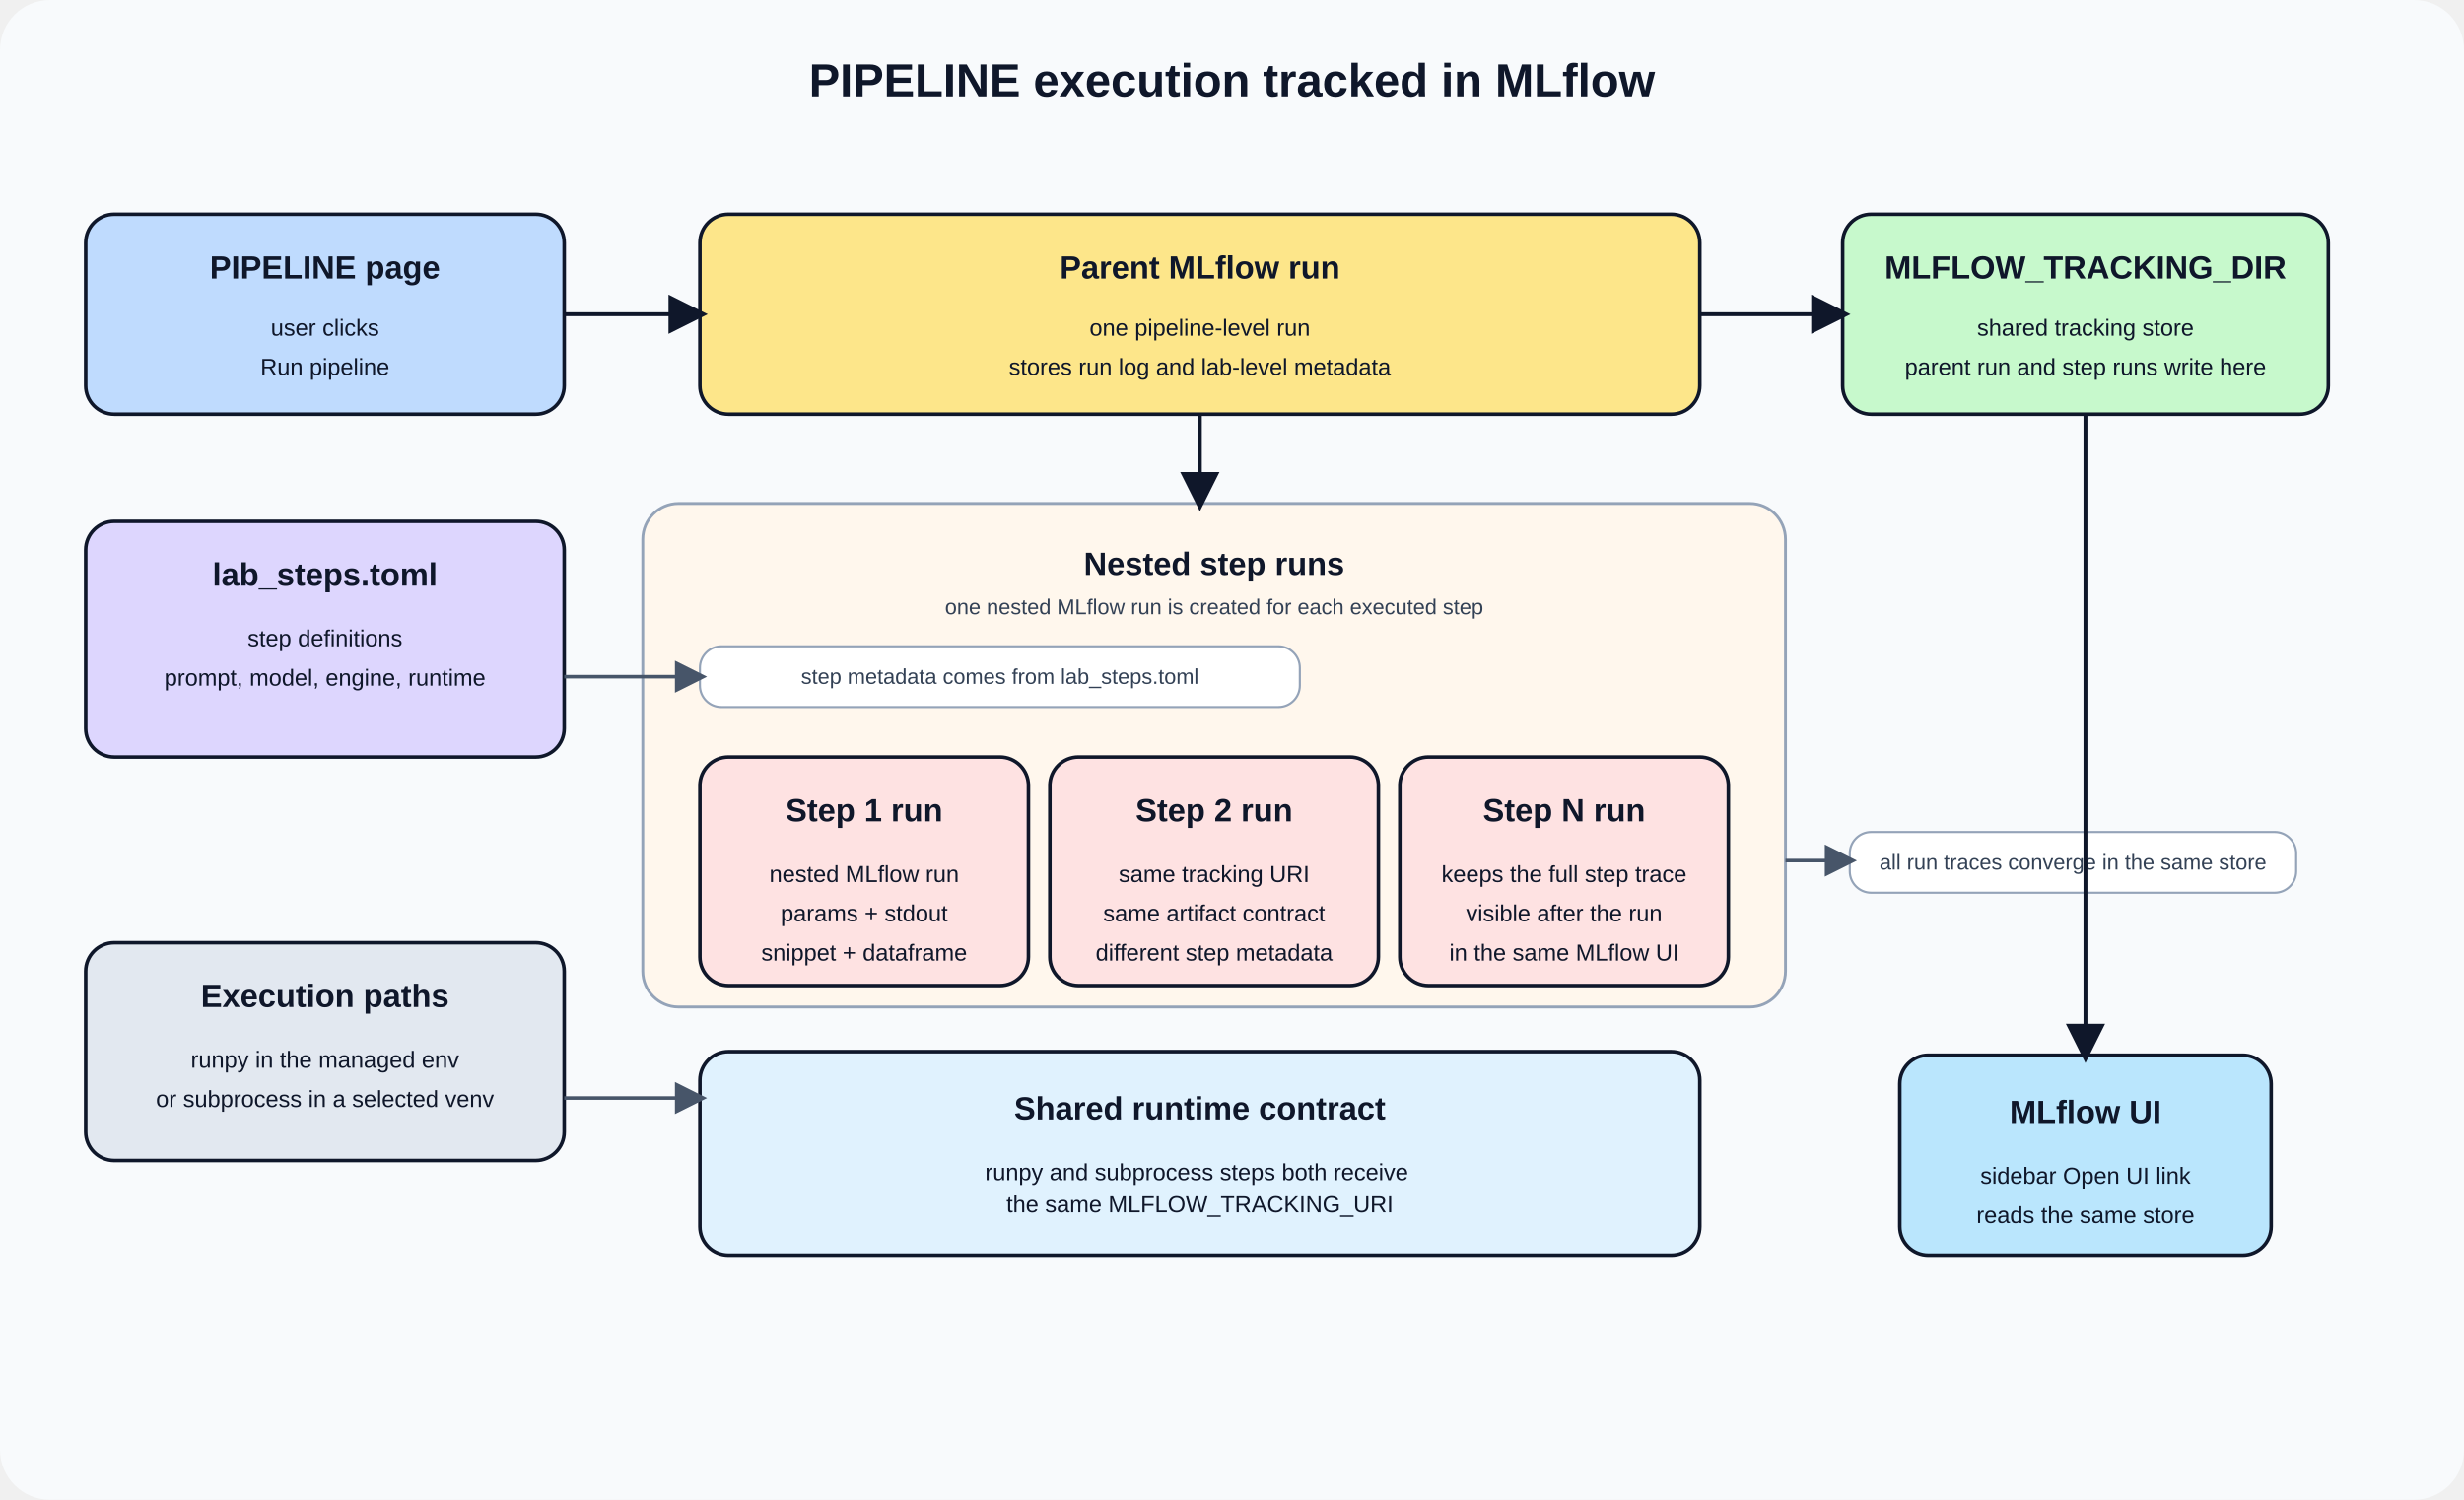
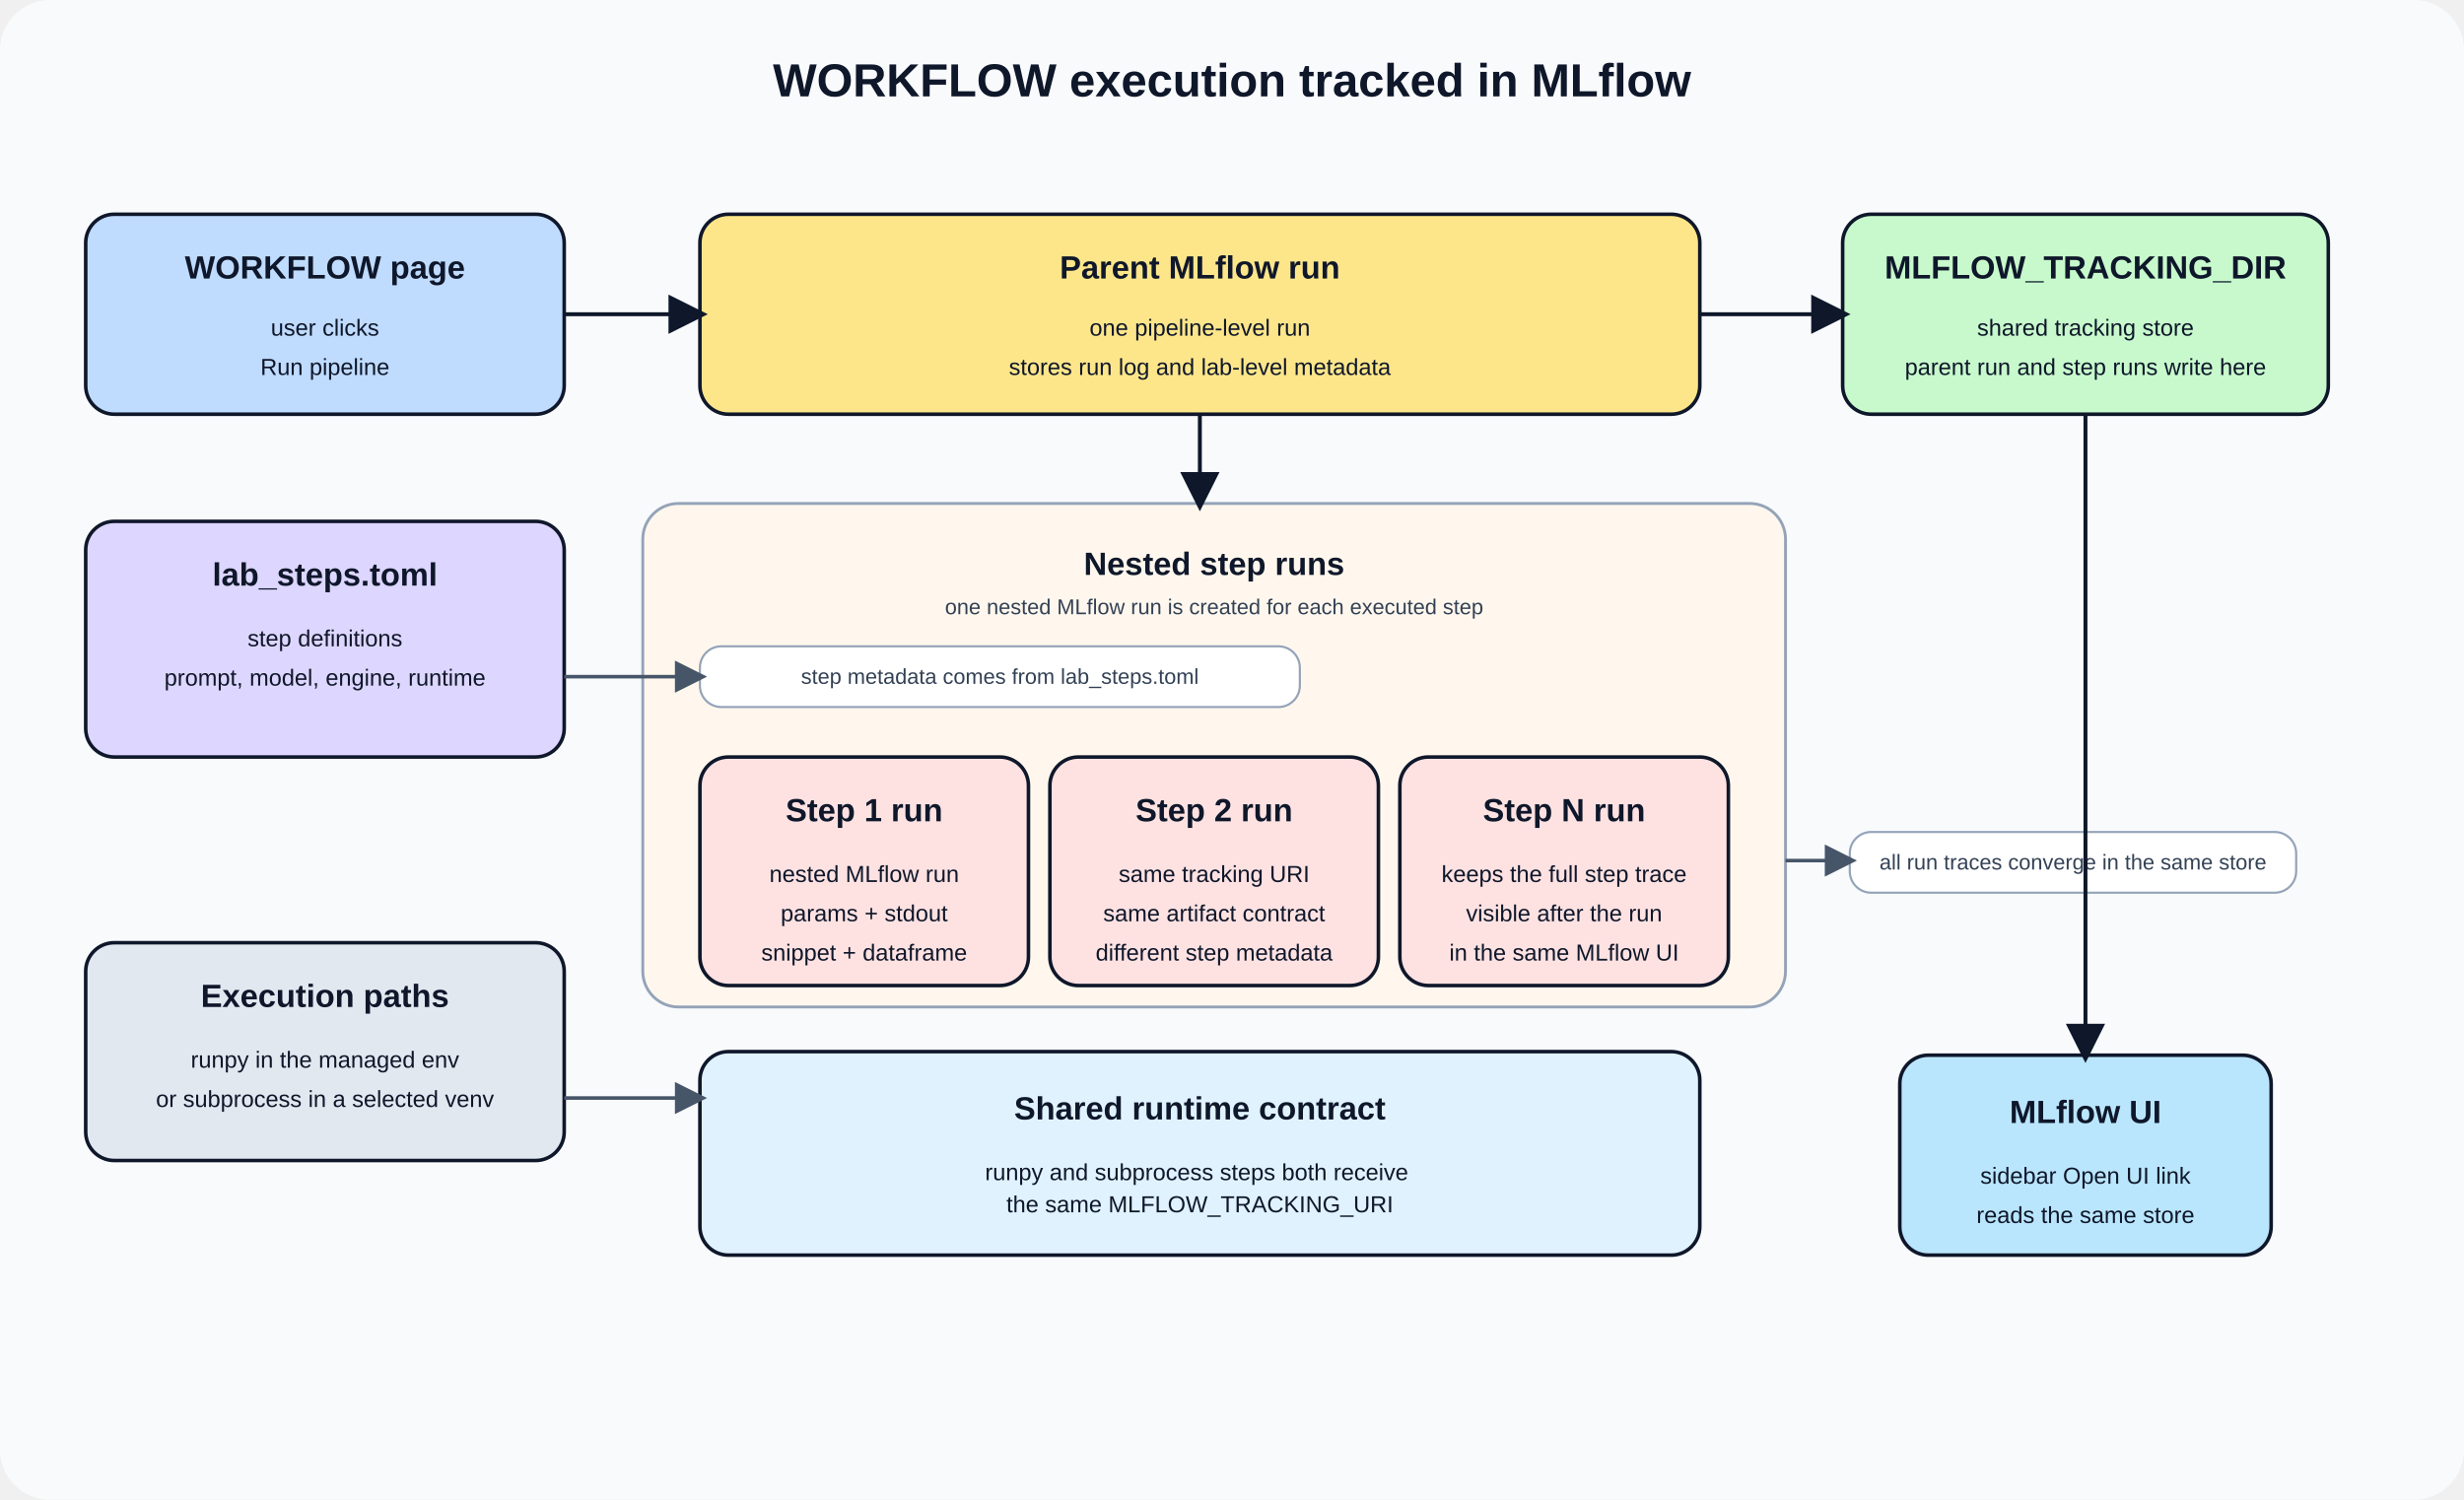
<svg xmlns="http://www.w3.org/2000/svg" width="1380" height="840" viewBox="0 0 1380 840" role="img" aria-labelledby="title desc">
  <defs>
    <style>
      text { font-family: Arial, Helvetica, sans-serif; fill: #0f172a; }
      .box { stroke: #0f172a; stroke-width: 2; rx: 16; ry: 16; }
      .panel { stroke: #94a3b8; stroke-width: 1.6; rx: 20; ry: 20; }
      .title { font-size: 26px; font-weight: 700; }
      .caption { font-size: 18px; font-weight: 700; }
      .body { font-size: 13px; }
      .small { font-size: 12px; }
      .muted { fill: #334155; }
      .arrow { stroke: #0f172a; stroke-width: 2.2; fill: none; marker-end: url(#arrow); }
      .soft-arrow { stroke: #475569; stroke-width: 2; fill: none; marker-end: url(#arrow-soft); }
      .pill { fill: #ffffff; stroke: #94a3b8; stroke-width: 1.2; rx: 12; ry: 12; }
    </style>
    <marker id="arrow" markerWidth="10" markerHeight="10" refX="8" refY="5" orient="auto" markerUnits="strokeWidth">
      <path d="M0,0 L10,5 L0,10 z" fill="#0f172a" />
    </marker>
    <marker id="arrow-soft" markerWidth="9" markerHeight="9" refX="7" refY="4.5" orient="auto" markerUnits="strokeWidth">
      <path d="M0,0 L9,4.5 L0,9 z" fill="#475569" />
    </marker>
  </defs>
  <rect width="100%" height="100%" fill="#f8fafc" rx="28" ry="28" />
-   <text class="title" x="690" y="54" text-anchor="middle">PIPELINE execution tracked in MLflow</text>
+   <text class="title" x="690" y="54" text-anchor="middle">WORKFLOW execution tracked in MLflow</text>
  <g transform="translate(48,120)">
    <rect class="box" width="268" height="112" fill="#bfdbfe" />
-     <text class="caption" x="134" y="36" text-anchor="middle">PIPELINE page</text>
+     <text class="caption" x="134" y="36" text-anchor="middle">WORKFLOW page</text>
    <text class="body" x="134" y="68" text-anchor="middle">user clicks</text>
    <text class="body" x="134" y="90" text-anchor="middle">Run pipeline</text>
  </g>
  <g transform="translate(48,292)">
    <rect class="box" width="268" height="132" fill="#ddd6fe" />
    <text class="caption" x="134" y="36" text-anchor="middle">lab_steps.toml</text>
    <text class="body" x="134" y="70" text-anchor="middle">step definitions</text>
    <text class="body" x="134" y="92" text-anchor="middle">prompt, model, engine, runtime</text>
  </g>
  <g transform="translate(48,528)">
    <rect class="box" width="268" height="122" fill="#e2e8f0" />
    <text class="caption" x="134" y="36" text-anchor="middle">Execution paths</text>
    <text class="body" x="134" y="70" text-anchor="middle">runpy in the managed env</text>
    <text class="body" x="134" y="92" text-anchor="middle">or subprocess in a selected venv</text>
  </g>
  <g transform="translate(392,120)">
    <rect class="box" width="560" height="112" fill="#fde68a" />
    <text class="caption" x="280" y="36" text-anchor="middle">Parent MLflow run</text>
    <text class="body" x="280" y="68" text-anchor="middle">one pipeline-level run</text>
    <text class="body" x="280" y="90" text-anchor="middle">stores run log and lab-level metadata</text>
  </g>
  <g transform="translate(360,282)">
    <rect class="panel" width="640" height="282" fill="#fff7ed" />
    <text class="caption" x="320" y="40" text-anchor="middle">Nested step runs</text>
    <text class="small muted" x="320" y="62" text-anchor="middle">one nested MLflow run is created for each executed step</text>
  </g>
  <rect class="pill" x="392" y="362" width="336" height="34" />
  <text class="small muted" x="560" y="383" text-anchor="middle">step metadata comes from lab_steps.toml</text>
  <g transform="translate(392,424)">
    <rect class="box" width="184" height="128" fill="#fee2e2" />
    <text class="caption" x="92" y="36" text-anchor="middle">Step 1 run</text>
    <text class="body" x="92" y="70" text-anchor="middle">nested MLflow run</text>
    <text class="body" x="92" y="92" text-anchor="middle">params + stdout</text>
    <text class="body" x="92" y="114" text-anchor="middle">snippet + dataframe</text>
  </g>
  <g transform="translate(588,424)">
    <rect class="box" width="184" height="128" fill="#fee2e2" />
    <text class="caption" x="92" y="36" text-anchor="middle">Step 2 run</text>
    <text class="body" x="92" y="70" text-anchor="middle">same tracking URI</text>
    <text class="body" x="92" y="92" text-anchor="middle">same artifact contract</text>
    <text class="body" x="92" y="114" text-anchor="middle">different step metadata</text>
  </g>
  <g transform="translate(784,424)">
    <rect class="box" width="184" height="128" fill="#fee2e2" />
    <text class="caption" x="92" y="36" text-anchor="middle">Step N run</text>
    <text class="body" x="92" y="70" text-anchor="middle">keeps the full step trace</text>
    <text class="body" x="92" y="92" text-anchor="middle">visible after the run</text>
    <text class="body" x="92" y="114" text-anchor="middle">in the same MLflow UI</text>
  </g>
  <g transform="translate(392,589)">
    <rect class="box" width="560" height="114" fill="#e0f2fe" />
    <text class="caption" x="280" y="38" text-anchor="middle">Shared runtime contract</text>
    <text class="body" x="280" y="72" text-anchor="middle">
      <tspan x="280" dy="0">runpy and subprocess steps both receive</tspan>
      <tspan x="280" dy="18">the same MLFLOW_TRACKING_URI</tspan>
    </text>
  </g>
  <g transform="translate(1032,120)">
    <rect class="box" width="272" height="112" fill="#c7f9cc" />
    <text class="caption" x="136" y="36" text-anchor="middle">MLFLOW_TRACKING_DIR</text>
    <text class="body" x="136" y="68" text-anchor="middle">shared tracking store</text>
    <text class="body" x="136" y="90" text-anchor="middle">parent run and step runs write here</text>
  </g>
  <rect class="pill" x="1036" y="466" width="250" height="34" />
  <text class="small muted" x="1161" y="487" text-anchor="middle">all run traces converge in the same store</text>
  <g transform="translate(1064,591)">
    <rect class="box" width="208" height="112" fill="#bae6fd" />
    <text class="caption" x="104" y="38" text-anchor="middle">MLflow UI</text>
    <text class="body" x="104" y="72" text-anchor="middle">sidebar Open UI link</text>
    <text class="body" x="104" y="94" text-anchor="middle">reads the same store</text>
  </g>
  <path class="arrow" d="M316,176 H392" />
  <path class="soft-arrow" d="M316,379 H392" />
  <path class="soft-arrow" d="M316,615 H392" />
  <path class="arrow" d="M672,232 V282" />
  <path class="arrow" d="M952,176 H1032" />
  <path class="soft-arrow" d="M1000,482 H1036" />
  <path class="arrow" d="M1168,232 V591" />
</svg>
